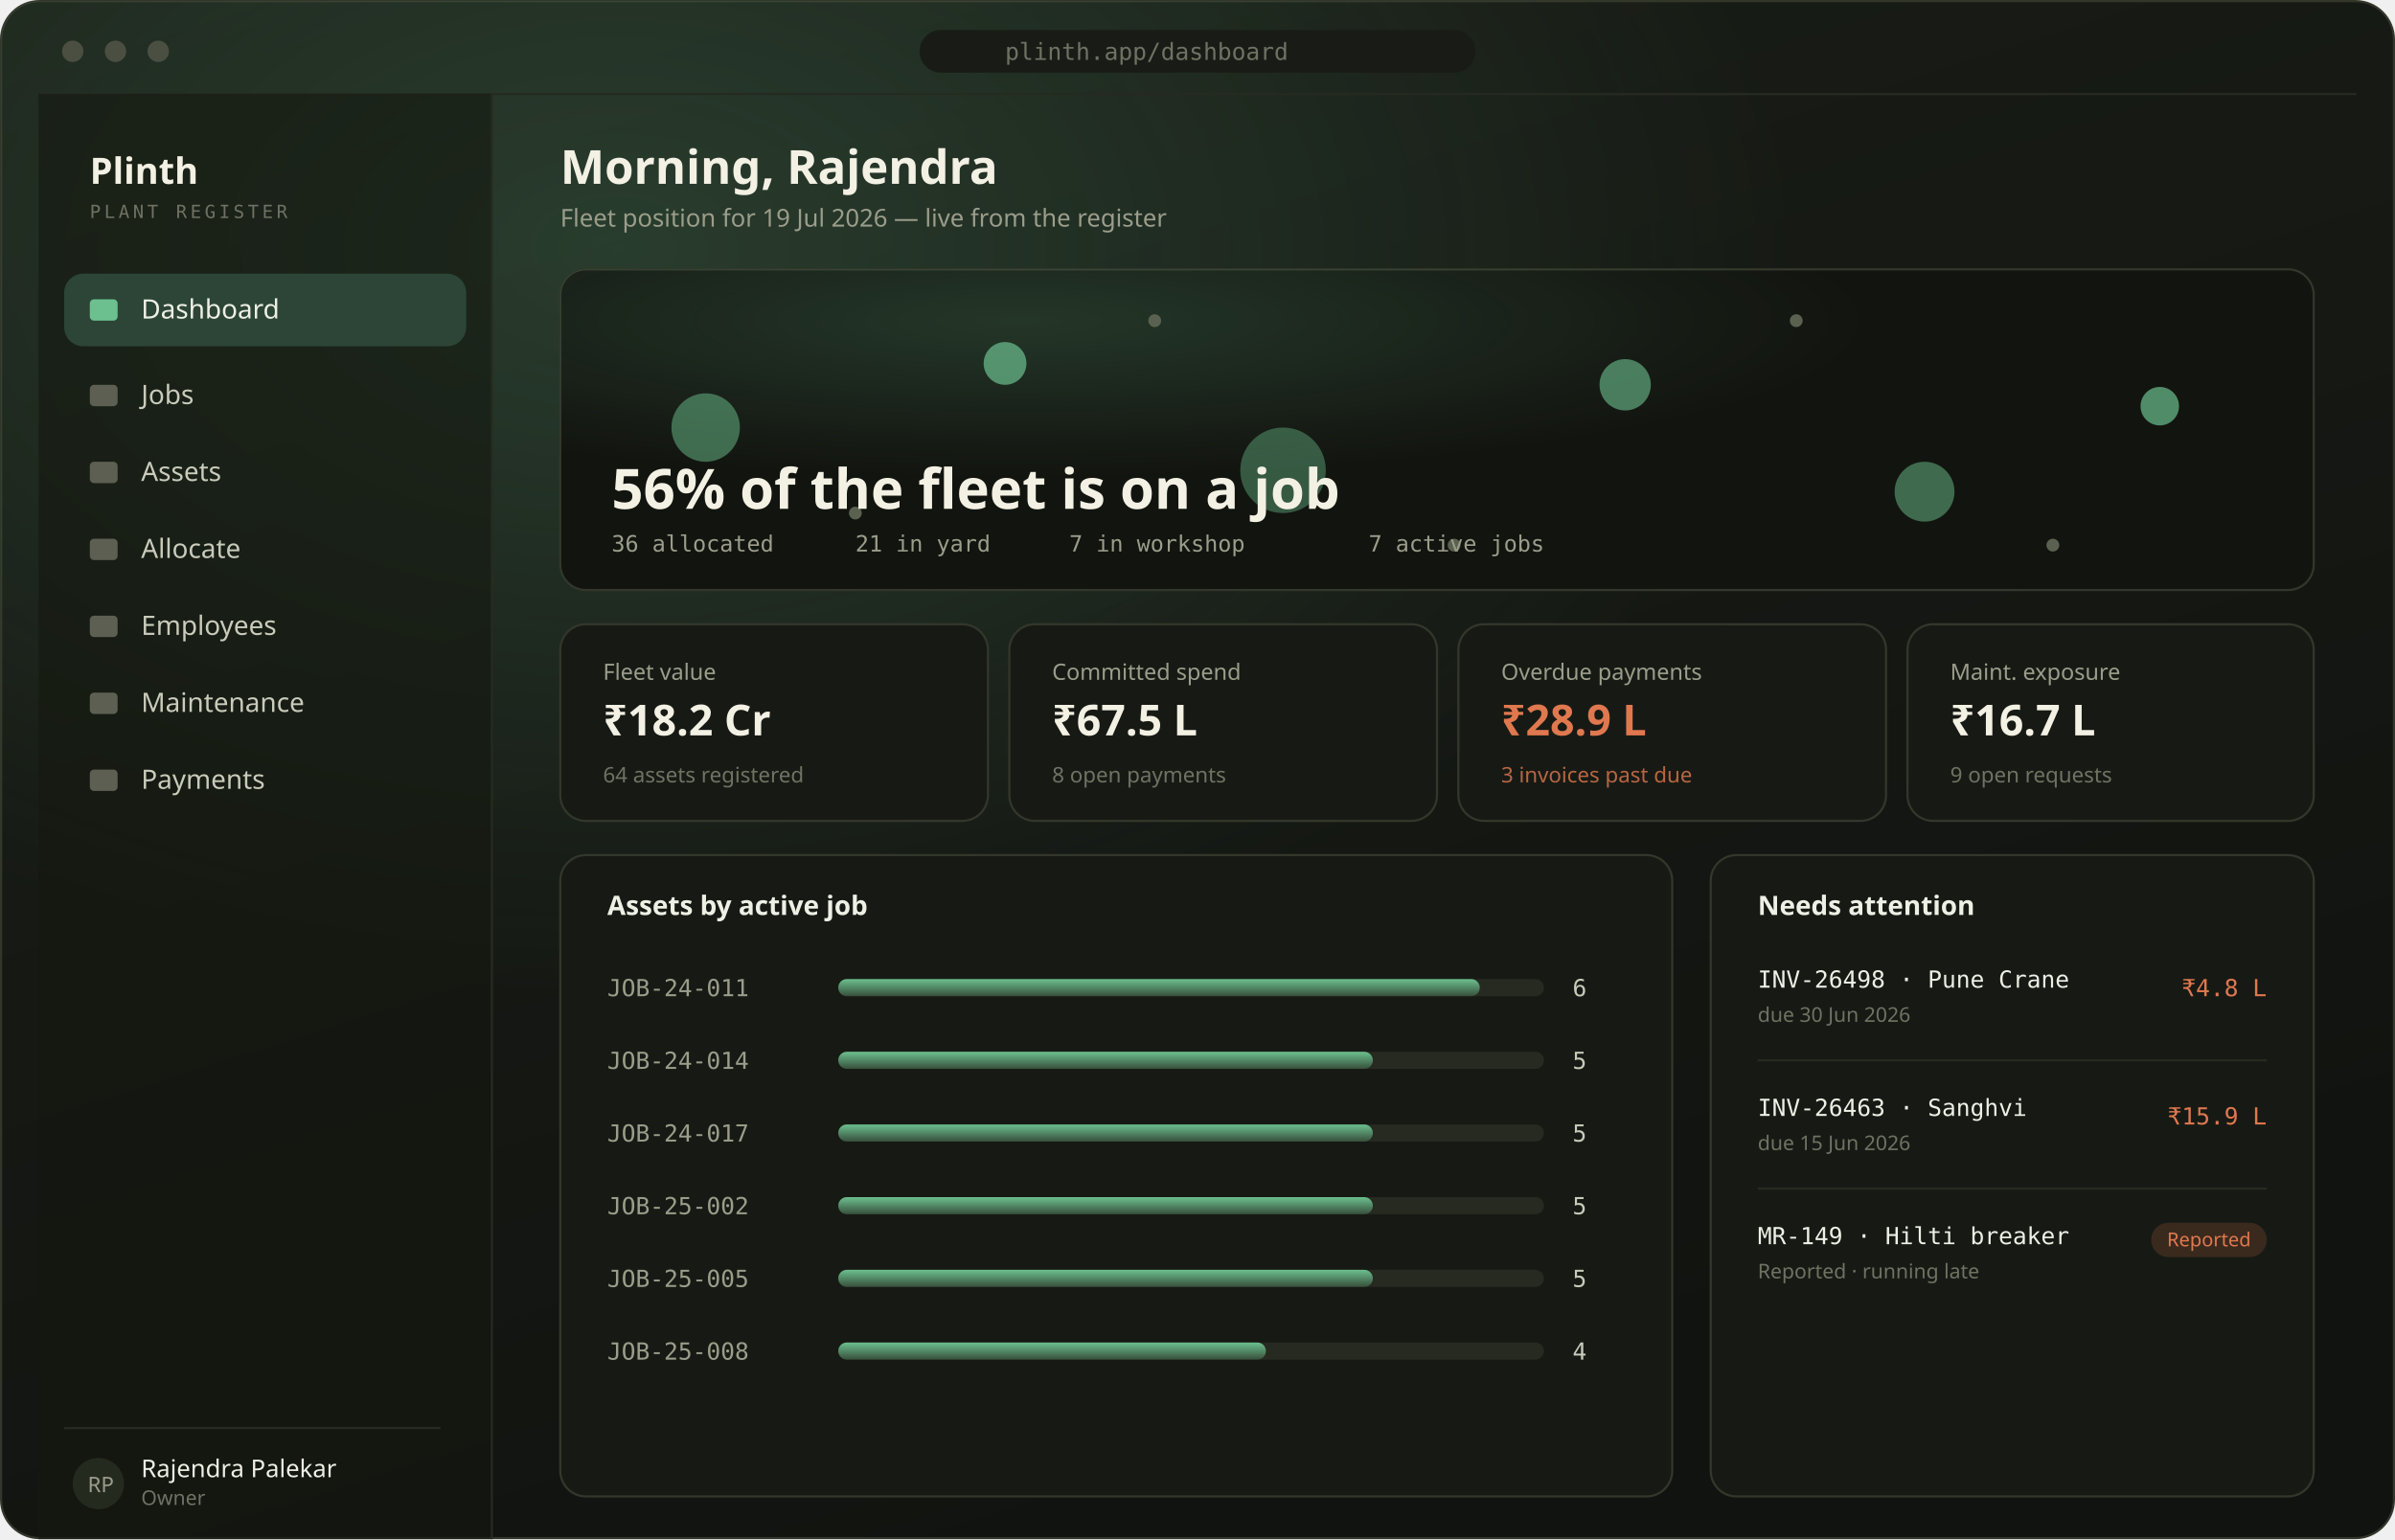
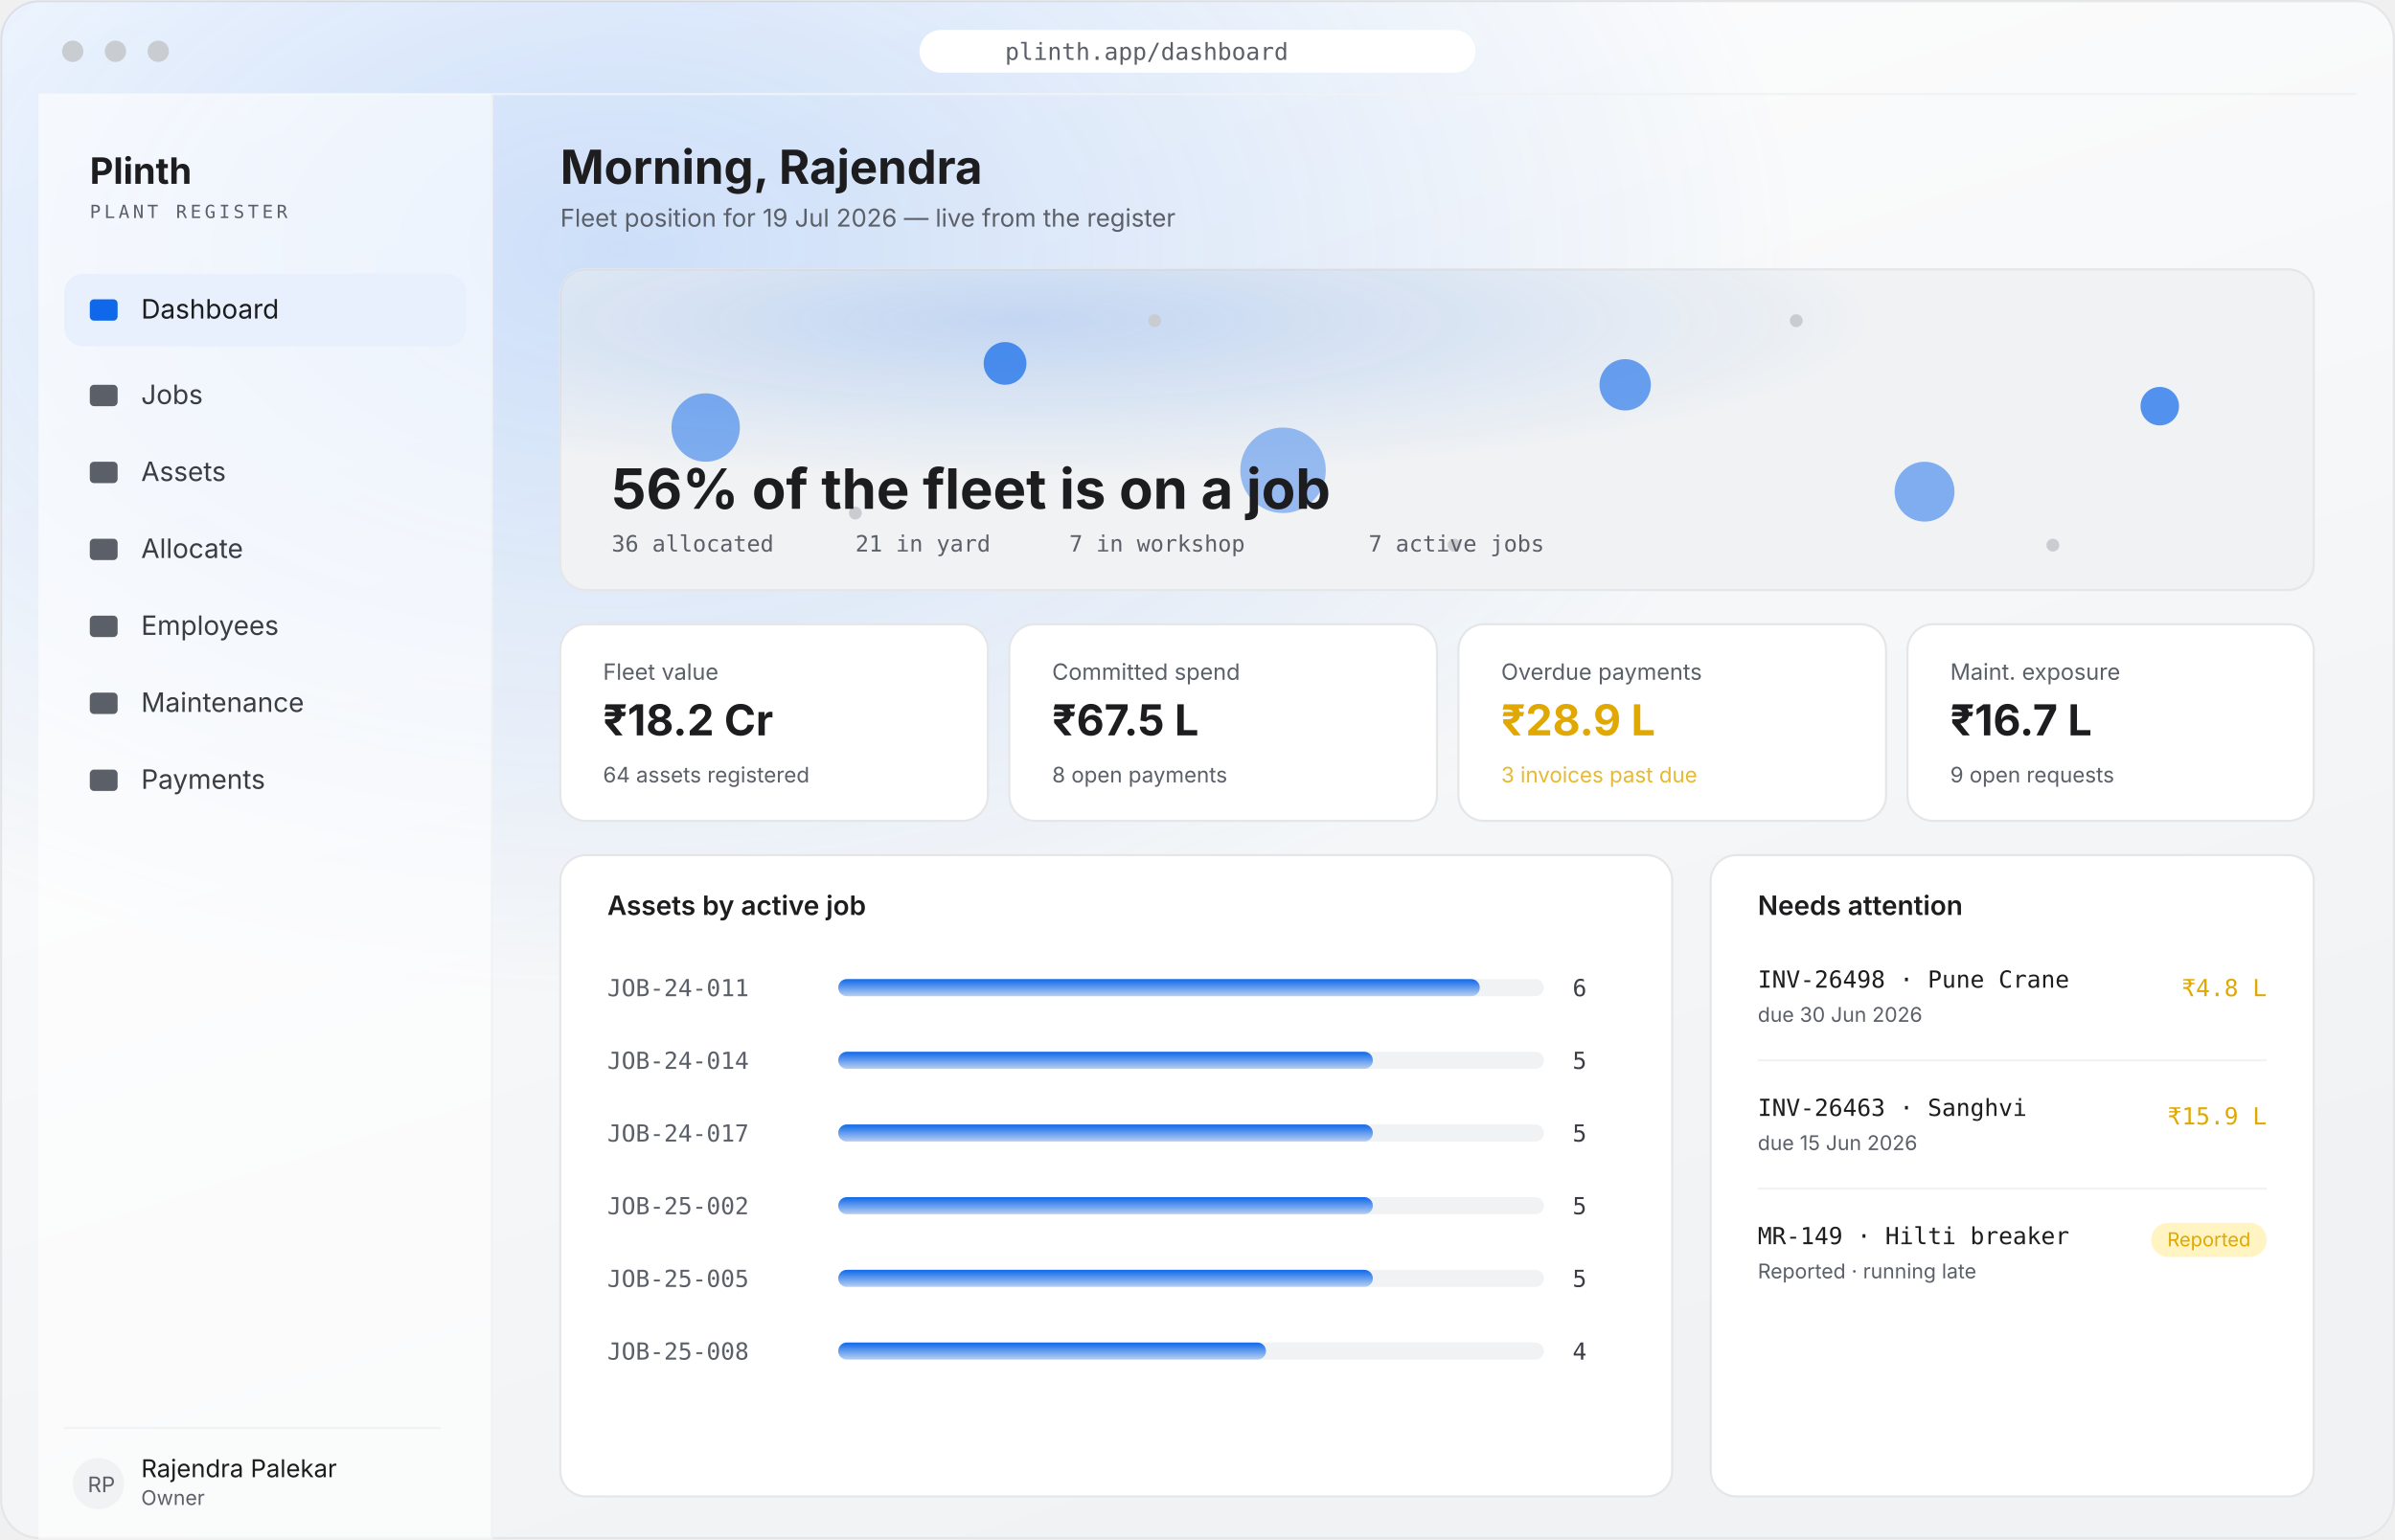
- <svg xmlns="http://www.w3.org/2000/svg" viewBox="0 0 1120 720" fill="none" font-family="'Public Sans','Segoe UI',system-ui,sans-serif">
+ <svg xmlns="http://www.w3.org/2000/svg" viewBox="0 0 1120 720" fill="none" font-family="Inter,system-ui,sans-serif">
  <defs>
    <linearGradient id="dwash" x1="0" y1="0" x2="0.5" y2="1">
-       <stop offset="0" stop-color="#1a1e17" />
-       <stop offset="1" stop-color="#111310" />
+       <stop offset="0" stop-color="#ffffff" />
+       <stop offset="1" stop-color="#f0f2f4" />
    </linearGradient>
    <radialGradient id="dglow" cx="26%" cy="16%" r="70%">
-       <stop offset="0" stop-color="#6cc08f" stop-opacity="0.20" />
-       <stop offset="0.7" stop-color="#6cc08f" stop-opacity="0" />
+       <stop offset="0" stop-color="#0f68ea" stop-opacity="0.20" />
+       <stop offset="0.7" stop-color="#0f68ea" stop-opacity="0" />
    </radialGradient>
    <linearGradient id="bar" x1="0" y1="1" x2="0" y2="0">
-       <stop offset="0" stop-color="#6cc08f" stop-opacity="0.25" />
-       <stop offset="1" stop-color="#6cc08f" />
+       <stop offset="0" stop-color="#0f68ea" stop-opacity="0.25" />
+       <stop offset="1" stop-color="#0f68ea" />
    </linearGradient>
  </defs>
-   <rect x="0.5" y="0.5" width="1119" height="719" rx="18" fill="url(#dwash)" stroke="#33372b" />
+   <rect x="0.5" y="0.5" width="1119" height="719" rx="18" fill="url(#dwash)" stroke="#e5e6e8" />
  <rect x="0.5" y="0.5" width="1119" height="719" rx="18" fill="url(#dglow)" />
-   <path d="M18 44 H1102" stroke="#262a20" />
-   <g fill="#4b4f42">
+   <path d="M18 44 H1102" stroke="#f0f2f4" />
+   <g fill="#c9ccd1">
    <circle cx="34" cy="24" r="5" />
    <circle cx="54" cy="24" r="5" />
    <circle cx="74" cy="24" r="5" />
  </g>
-   <rect x="430" y="14" width="260" height="20" rx="10" fill="#191c16" />
-   <text x="470" y="28" font-size="11" fill="#6f7263" font-family="'Spline Sans Mono',monospace">plinth.app/dashboard</text>
-   <rect x="18" y="44" width="212" height="676" fill="#15180f" fill-opacity="0.6" />
-   <path d="M230 44 V720" stroke="#262a20" />
-   <text x="42" y="86" font-size="17" font-weight="700" fill="#f3f0e4" font-family="'Bricolage Grotesque',sans-serif">Plinth</text>
-   <text x="42" y="102" font-size="8.5" letter-spacing="1.6" fill="#6f7263" font-family="'Spline Sans Mono',monospace">PLANT REGISTER</text>
-   <rect x="30" y="128" width="188" height="34" rx="9" fill="#2c4536" />
-   <g font-size="12.5" fill="#c9cbbb">
-     <rect x="42" y="140" width="13" height="10" rx="2" fill="#6cc08f" />
-     <text x="66" y="149" fill="#eef0e6">Dashboard</text>
-     <rect x="42" y="180" width="13" height="10" rx="2" fill="#5c5f52" />
+   <rect x="430" y="14" width="260" height="20" rx="10" fill="#ffffff" />
+   <text x="470" y="28" font-size="11" fill="#5b5f68" font-family="ui-monospace,Consolas,monospace">plinth.app/dashboard</text>
+   <rect x="18" y="44" width="212" height="676" fill="#ffffff" fill-opacity="0.6" />
+   <path d="M230 44 V720" stroke="#f0f2f4" />
+   <text x="42" y="86" font-size="17" font-weight="700" fill="#1d1d1f" font-family="Inter,system-ui,sans-serif">Plinth</text>
+   <text x="42" y="102" font-size="8.5" letter-spacing="1.6" fill="#5b5f68" font-family="ui-monospace,Consolas,monospace">PLANT REGISTER</text>
+   <rect x="30" y="128" width="188" height="34" rx="9" fill="#e8f0fd" />
+   <g font-size="12.5" fill="#3a3d44">
+     <rect x="42" y="140" width="13" height="10" rx="2" fill="#0f68ea" />
+     <text x="66" y="149" fill="#1d1d1f">Dashboard</text>
+     <rect x="42" y="180" width="13" height="10" rx="2" fill="#5b5f68" />
    <text x="66" y="189">Jobs</text>
-     <rect x="42" y="216" width="13" height="10" rx="2" fill="#5c5f52" />
+     <rect x="42" y="216" width="13" height="10" rx="2" fill="#5b5f68" />
    <text x="66" y="225">Assets</text>
-     <rect x="42" y="252" width="13" height="10" rx="2" fill="#5c5f52" />
+     <rect x="42" y="252" width="13" height="10" rx="2" fill="#5b5f68" />
    <text x="66" y="261">Allocate</text>
-     <rect x="42" y="288" width="13" height="10" rx="2" fill="#5c5f52" />
+     <rect x="42" y="288" width="13" height="10" rx="2" fill="#5b5f68" />
    <text x="66" y="297">Employees</text>
-     <rect x="42" y="324" width="13" height="10" rx="2" fill="#5c5f52" />
+     <rect x="42" y="324" width="13" height="10" rx="2" fill="#5b5f68" />
    <text x="66" y="333">Maintenance</text>
-     <rect x="42" y="360" width="13" height="10" rx="2" fill="#5c5f52" />
+     <rect x="42" y="360" width="13" height="10" rx="2" fill="#5b5f68" />
    <text x="66" y="369">Payments</text>
  </g>
-   <path d="M30 668 H206" stroke="#262a20" />
-   <circle cx="46" cy="694" r="12" fill="#242a1e" />
-   <text x="41" y="698" font-size="10" fill="#9b9d8b">RP</text>
-   <text x="66" y="691" font-size="11.5" fill="#eef0e6">Rajendra Palekar</text>
-   <text x="66" y="704" font-size="9.5" fill="#6f7263">Owner</text>
-   <text x="262" y="86" font-size="22" font-weight="700" fill="#f3f0e4" font-family="'Bricolage Grotesque',sans-serif">Morning, Rajendra</text>
-   <text x="262" y="106" font-size="11.5" fill="#9b9d8b">Fleet position for 19 Jul 2026 — live from the register</text>
-   <rect x="262" y="126" width="820" height="150" rx="12" fill="#12140f" stroke="#33372b" />
+   <path d="M30 668 H206" stroke="#f0f2f4" />
+   <circle cx="46" cy="694" r="12" fill="#f0f2f4" />
+   <text x="41" y="698" font-size="10" fill="#5b5f68">RP</text>
+   <text x="66" y="691" font-size="11.5" fill="#1d1d1f">Rajendra Palekar</text>
+   <text x="66" y="704" font-size="9.5" fill="#5b5f68">Owner</text>
+   <text x="262" y="86" font-size="22" font-weight="700" fill="#1d1d1f" font-family="Inter,system-ui,sans-serif">Morning, Rajendra</text>
+   <text x="262" y="106" font-size="11.5" fill="#5b5f68">Fleet position for 19 Jul 2026 — live from the register</text>
+   <rect x="262" y="126" width="820" height="150" rx="12" fill="#f0f2f4" stroke="#e5e6e8" />
  <rect x="262" y="126" width="820" height="150" rx="12" fill="url(#dglow)" />
-   <g fill="#6cc08f">
+   <g fill="#0f68ea">
    <circle cx="330" cy="200" r="16" fill-opacity="0.5" />
    <circle cx="470" cy="170" r="10" fill-opacity="0.7" />
    <circle cx="600" cy="220" r="20" fill-opacity="0.4" />
    <circle cx="760" cy="180" r="12" fill-opacity="0.6" />
    <circle cx="900" cy="230" r="14" fill-opacity="0.5" />
    <circle cx="1010" cy="190" r="9" fill-opacity="0.7" />
  </g>
-   <g fill="#5b6150">
+   <g fill="#c9ccd1">
    <circle cx="400" cy="240" r="3" />
    <circle cx="540" cy="150" r="3" />
    <circle cx="680" cy="255" r="3" />
    <circle cx="840" cy="150" r="3" />
    <circle cx="960" cy="255" r="3" />
  </g>
-   <text x="286" y="238" font-size="26" font-weight="700" fill="#f3f0e4" font-family="'Bricolage Grotesque',sans-serif">56% of the fleet is on a job</text>
-   <g font-size="10.5" fill="#9b9d8b" font-family="'Spline Sans Mono',monospace">
+   <text x="286" y="238" font-size="26" font-weight="700" fill="#1d1d1f" font-family="Inter,system-ui,sans-serif">56% of the fleet is on a job</text>
+   <g font-size="10.5" fill="#5b5f68" font-family="ui-monospace,Consolas,monospace">
    <text x="286" y="258">36 allocated</text>
    <text x="400" y="258">21 in yard</text>
    <text x="500" y="258">7 in workshop</text>
    <text x="640" y="258">7 active jobs</text>
  </g>
  <g>
-     <rect x="262" y="292" width="200" height="92" rx="12" fill="#171a14" stroke="#33372b" />
-     <text x="282" y="318" font-size="10.5" fill="#9b9d8b">Fleet value</text>
-     <text x="282" y="344" font-size="20" font-weight="700" fill="#f3f0e4" font-family="'Bricolage Grotesque',sans-serif">₹18.2 Cr</text>
-     <text x="282" y="366" font-size="10" fill="#6f7263">64 assets registered</text>
-     <rect x="472" y="292" width="200" height="92" rx="12" fill="#171a14" stroke="#33372b" />
-     <text x="492" y="318" font-size="10.5" fill="#9b9d8b">Committed spend</text>
-     <text x="492" y="344" font-size="20" font-weight="700" fill="#f3f0e4" font-family="'Bricolage Grotesque',sans-serif">₹67.5 L</text>
-     <text x="492" y="366" font-size="10" fill="#6f7263">8 open payments</text>
-     <rect x="682" y="292" width="200" height="92" rx="12" fill="#171a14" stroke="#33372b" />
-     <text x="702" y="318" font-size="10.5" fill="#9b9d8b">Overdue payments</text>
-     <text x="702" y="344" font-size="20" font-weight="700" fill="#e0784f" font-family="'Bricolage Grotesque',sans-serif">₹28.9 L</text>
-     <text x="702" y="366" font-size="10" fill="#e0784f" fill-opacity="0.8">3 invoices past due</text>
-     <rect x="892" y="292" width="190" height="92" rx="12" fill="#171a14" stroke="#33372b" />
-     <text x="912" y="318" font-size="10.5" fill="#9b9d8b">Maint. exposure</text>
-     <text x="912" y="344" font-size="20" font-weight="700" fill="#f3f0e4" font-family="'Bricolage Grotesque',sans-serif">₹16.7 L</text>
-     <text x="912" y="366" font-size="10" fill="#6f7263">9 open requests</text>
+     <rect x="262" y="292" width="200" height="92" rx="12" fill="#ffffff" stroke="#e5e6e8" />
+     <text x="282" y="318" font-size="10.5" fill="#5b5f68">Fleet value</text>
+     <text x="282" y="344" font-size="20" font-weight="700" fill="#1d1d1f" font-family="Inter,system-ui,sans-serif">₹18.2 Cr</text>
+     <text x="282" y="366" font-size="10" fill="#5b5f68">64 assets registered</text>
+     <rect x="472" y="292" width="200" height="92" rx="12" fill="#ffffff" stroke="#e5e6e8" />
+     <text x="492" y="318" font-size="10.5" fill="#5b5f68">Committed spend</text>
+     <text x="492" y="344" font-size="20" font-weight="700" fill="#1d1d1f" font-family="Inter,system-ui,sans-serif">₹67.5 L</text>
+     <text x="492" y="366" font-size="10" fill="#5b5f68">8 open payments</text>
+     <rect x="682" y="292" width="200" height="92" rx="12" fill="#ffffff" stroke="#e5e6e8" />
+     <text x="702" y="318" font-size="10.5" fill="#5b5f68">Overdue payments</text>
+     <text x="702" y="344" font-size="20" font-weight="700" fill="#e0a800" font-family="Inter,system-ui,sans-serif">₹28.9 L</text>
+     <text x="702" y="366" font-size="10" fill="#e0a800" fill-opacity="0.8">3 invoices past due</text>
+     <rect x="892" y="292" width="190" height="92" rx="12" fill="#ffffff" stroke="#e5e6e8" />
+     <text x="912" y="318" font-size="10.5" fill="#5b5f68">Maint. exposure</text>
+     <text x="912" y="344" font-size="20" font-weight="700" fill="#1d1d1f" font-family="Inter,system-ui,sans-serif">₹16.7 L</text>
+     <text x="912" y="366" font-size="10" fill="#5b5f68">9 open requests</text>
  </g>
-   <rect x="262" y="400" width="520" height="300" rx="12" fill="#171a14" stroke="#33372b" />
-   <text x="284" y="428" font-size="12.5" font-weight="600" fill="#eef0e6">Assets by active job</text>
-   <g font-family="'Spline Sans Mono',monospace" font-size="11" fill="#9b9d8b">
+   <rect x="262" y="400" width="520" height="300" rx="12" fill="#ffffff" stroke="#e5e6e8" />
+   <text x="284" y="428" font-size="12.5" font-weight="600" fill="#1d1d1f">Assets by active job</text>
+   <g font-family="ui-monospace,Consolas,monospace" font-size="11" fill="#5b5f68">
    <text x="284" y="466">JOB-24-011</text>
    <text x="284" y="500">JOB-24-014</text>
    <text x="284" y="534">JOB-24-017</text>
    <text x="284" y="568">JOB-25-002</text>
    <text x="284" y="602">JOB-25-005</text>
    <text x="284" y="636">JOB-25-008</text>
  </g>
  <g>
-     <rect x="392" y="458" width="330" height="8" rx="4" fill="#262a20" />
+     <rect x="392" y="458" width="330" height="8" rx="4" fill="#f0f2f4" />
    <rect x="392" y="458" width="300" height="8" rx="4" fill="url(#bar)" />
-     <rect x="392" y="492" width="330" height="8" rx="4" fill="#262a20" />
+     <rect x="392" y="492" width="330" height="8" rx="4" fill="#f0f2f4" />
    <rect x="392" y="492" width="250" height="8" rx="4" fill="url(#bar)" />
-     <rect x="392" y="526" width="330" height="8" rx="4" fill="#262a20" />
+     <rect x="392" y="526" width="330" height="8" rx="4" fill="#f0f2f4" />
    <rect x="392" y="526" width="250" height="8" rx="4" fill="url(#bar)" />
-     <rect x="392" y="560" width="330" height="8" rx="4" fill="#262a20" />
+     <rect x="392" y="560" width="330" height="8" rx="4" fill="#f0f2f4" />
    <rect x="392" y="560" width="250" height="8" rx="4" fill="url(#bar)" />
-     <rect x="392" y="594" width="330" height="8" rx="4" fill="#262a20" />
+     <rect x="392" y="594" width="330" height="8" rx="4" fill="#f0f2f4" />
    <rect x="392" y="594" width="250" height="8" rx="4" fill="url(#bar)" />
-     <rect x="392" y="628" width="330" height="8" rx="4" fill="#262a20" />
+     <rect x="392" y="628" width="330" height="8" rx="4" fill="#f0f2f4" />
    <rect x="392" y="628" width="200" height="8" rx="4" fill="url(#bar)" />
  </g>
-   <g font-family="'Spline Sans Mono',monospace" font-size="11" fill="#c9cbbb" text-anchor="end">
+   <g font-family="ui-monospace,Consolas,monospace" font-size="11" fill="#3a3d44" text-anchor="end">
    <text x="742" y="466">6</text>
    <text x="742" y="500">5</text>
    <text x="742" y="534">5</text>
    <text x="742" y="568">5</text>
    <text x="742" y="602">5</text>
    <text x="742" y="636">4</text>
  </g>
-   <rect x="800" y="400" width="282" height="300" rx="12" fill="#171a14" stroke="#33372b" />
-   <text x="822" y="428" font-size="12.5" font-weight="600" fill="#eef0e6">Needs attention</text>
+   <rect x="800" y="400" width="282" height="300" rx="12" fill="#ffffff" stroke="#e5e6e8" />
+   <text x="822" y="428" font-size="12.5" font-weight="600" fill="#1d1d1f">Needs attention</text>
  <g>
-     <text x="822" y="462" font-size="11" fill="#eef0e6" font-family="'Spline Sans Mono',monospace">INV-26498 · Pune Crane</text>
-     <text x="822" y="478" font-size="9.5" fill="#6f7263">due 30 Jun 2026</text>
-     <text x="1060" y="466" font-size="11" fill="#e0784f" text-anchor="end" font-family="'Spline Sans Mono',monospace">₹4.8 L</text>
-     <path d="M822 496 H1060" stroke="#262a20" />
-     <text x="822" y="522" font-size="11" fill="#eef0e6" font-family="'Spline Sans Mono',monospace">INV-26463 · Sanghvi</text>
-     <text x="822" y="538" font-size="9.5" fill="#6f7263">due 15 Jun 2026</text>
-     <text x="1060" y="526" font-size="11" fill="#e0784f" text-anchor="end" font-family="'Spline Sans Mono',monospace">₹15.9 L</text>
-     <path d="M822 556 H1060" stroke="#262a20" />
-     <text x="822" y="582" font-size="11" fill="#eef0e6" font-family="'Spline Sans Mono',monospace">MR-149 · Hilti breaker</text>
-     <text x="822" y="598" font-size="9.5" fill="#6f7263">Reported · running late</text>
-     <rect x="1006" y="572" width="54" height="16" rx="8" fill="#3a2a1e" />
-     <text x="1033" y="583" font-size="9" fill="#e0784f" text-anchor="middle">Reported</text>
+     <text x="822" y="462" font-size="11" fill="#1d1d1f" font-family="ui-monospace,Consolas,monospace">INV-26498 · Pune Crane</text>
+     <text x="822" y="478" font-size="9.5" fill="#5b5f68">due 30 Jun 2026</text>
+     <text x="1060" y="466" font-size="11" fill="#e0a800" text-anchor="end" font-family="ui-monospace,Consolas,monospace">₹4.8 L</text>
+     <path d="M822 496 H1060" stroke="#f0f2f4" />
+     <text x="822" y="522" font-size="11" fill="#1d1d1f" font-family="ui-monospace,Consolas,monospace">INV-26463 · Sanghvi</text>
+     <text x="822" y="538" font-size="9.5" fill="#5b5f68">due 15 Jun 2026</text>
+     <text x="1060" y="526" font-size="11" fill="#e0a800" text-anchor="end" font-family="ui-monospace,Consolas,monospace">₹15.9 L</text>
+     <path d="M822 556 H1060" stroke="#f0f2f4" />
+     <text x="822" y="582" font-size="11" fill="#1d1d1f" font-family="ui-monospace,Consolas,monospace">MR-149 · Hilti breaker</text>
+     <text x="822" y="598" font-size="9.5" fill="#5b5f68">Reported · running late</text>
+     <rect x="1006" y="572" width="54" height="16" rx="8" fill="#fff4c2" />
+     <text x="1033" y="583" font-size="9" fill="#e0a800" text-anchor="middle">Reported</text>
  </g>
</svg>
